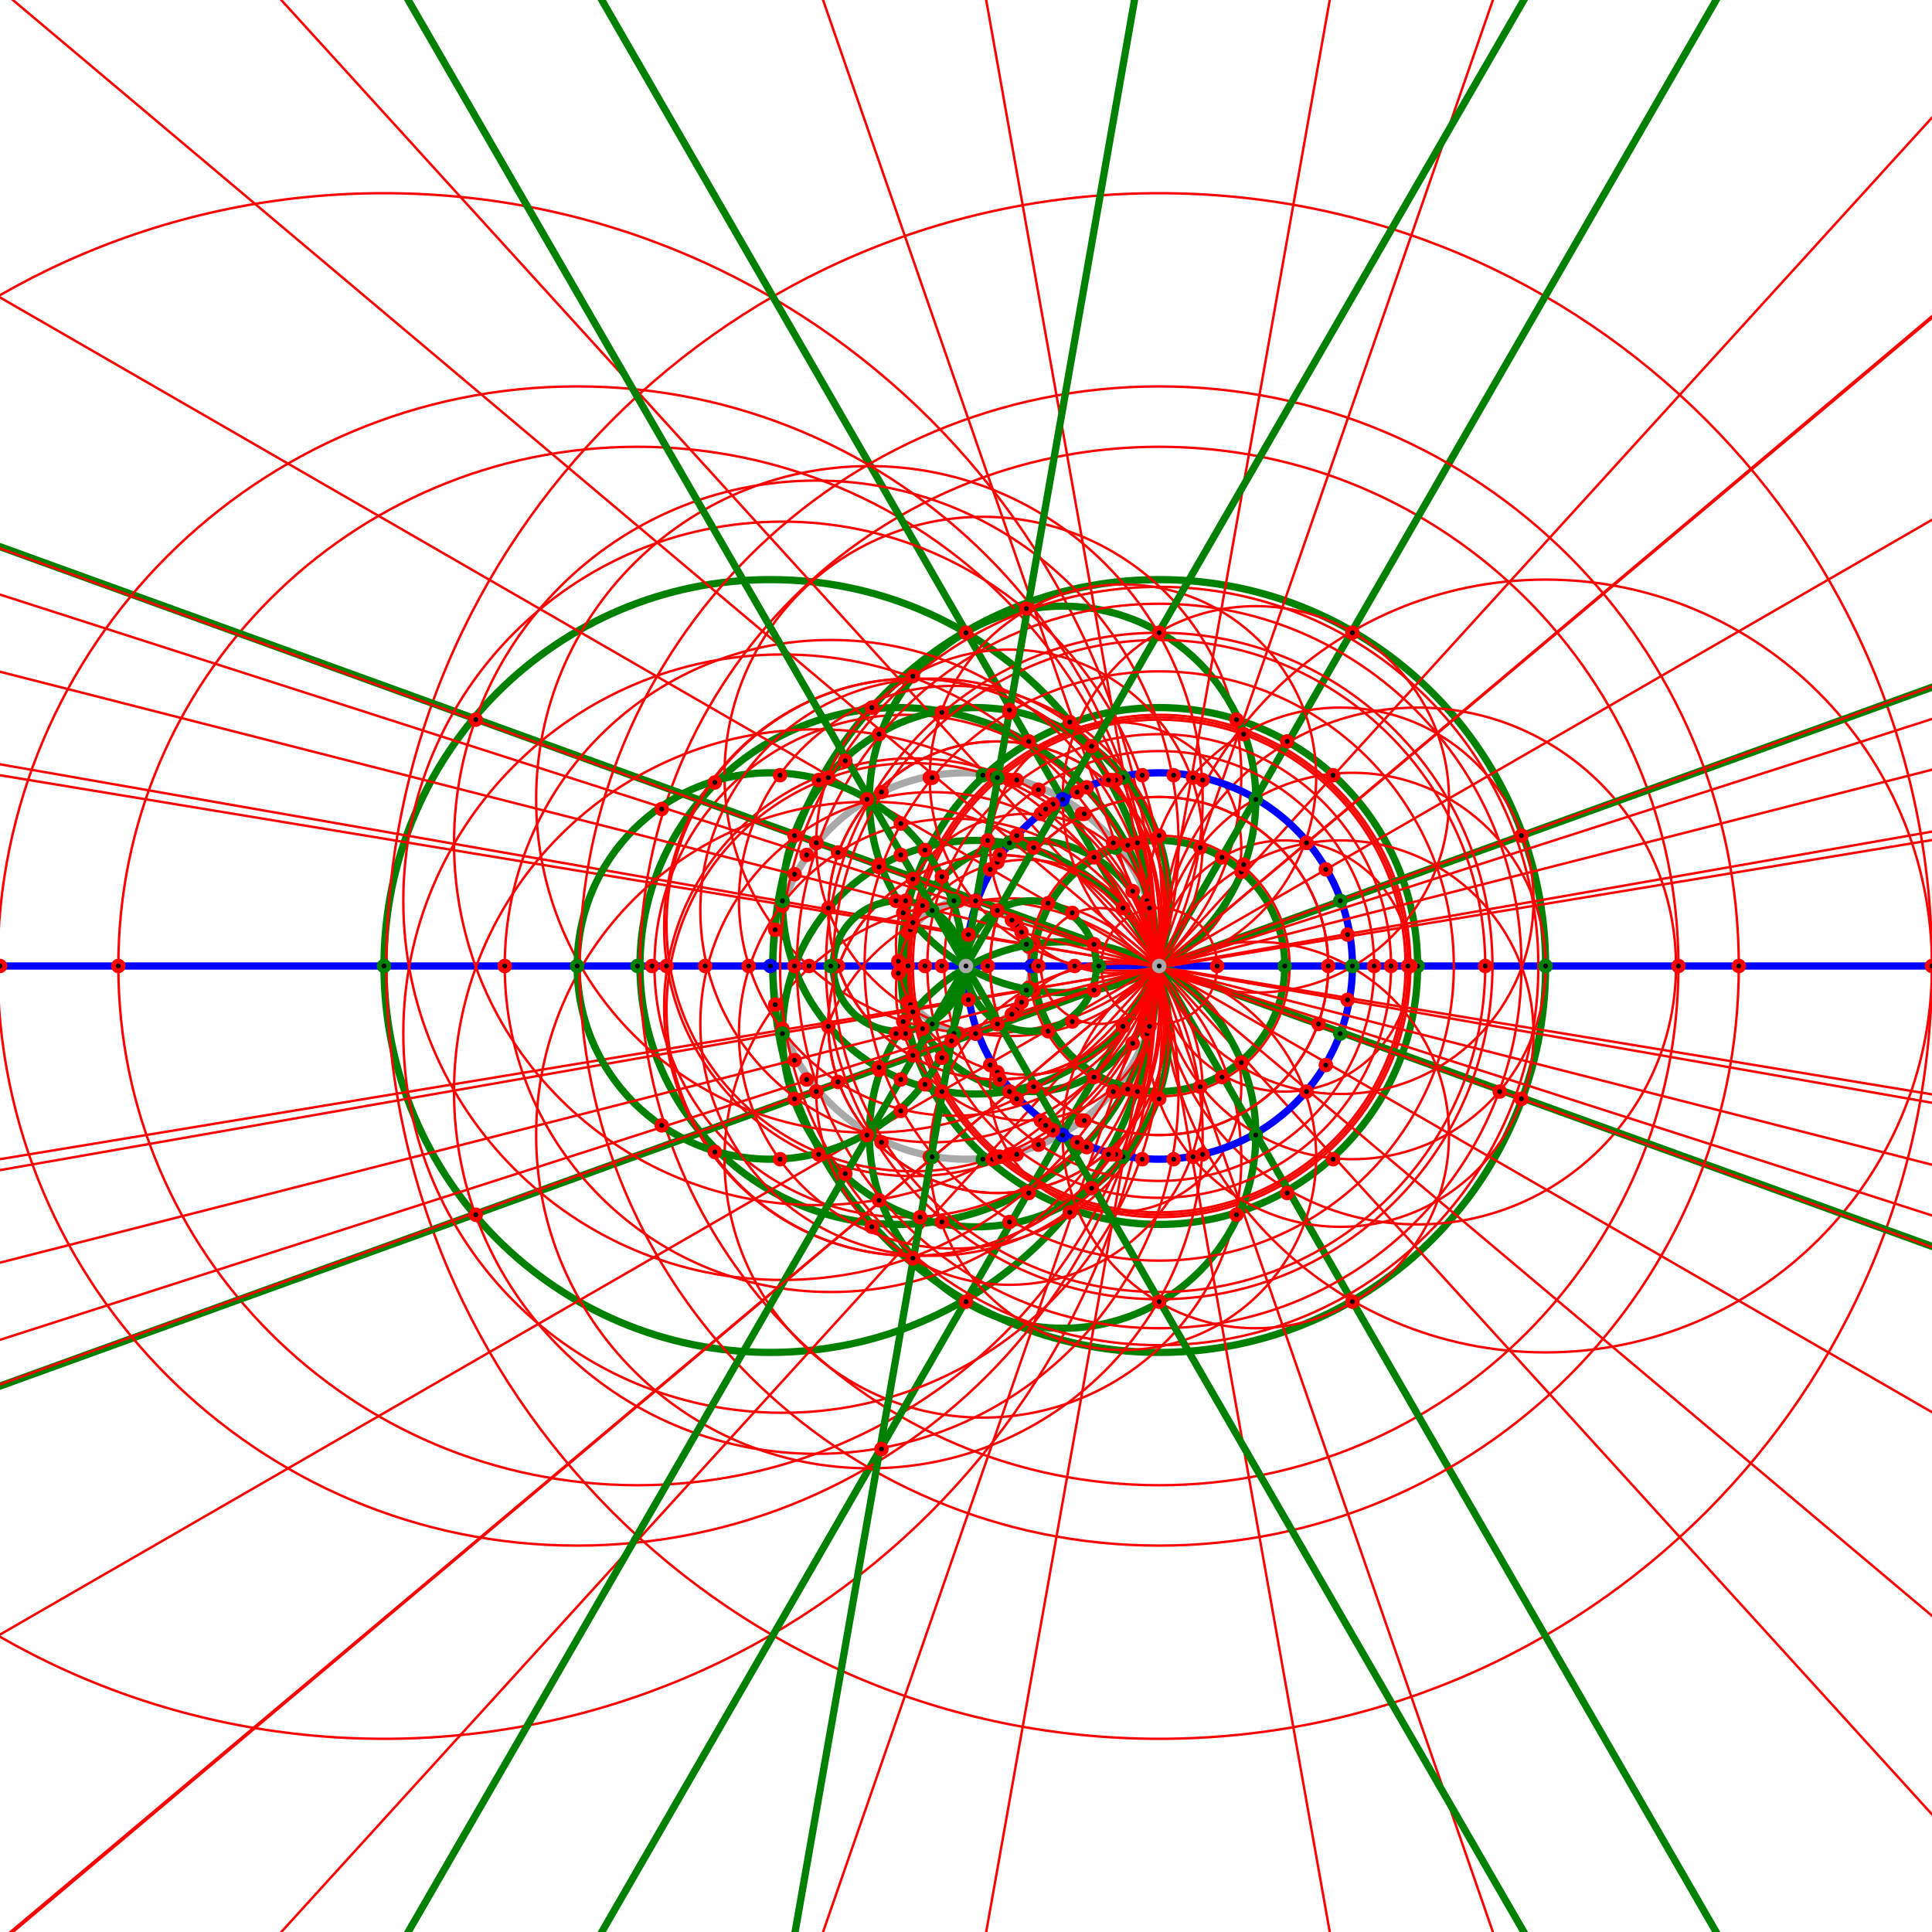
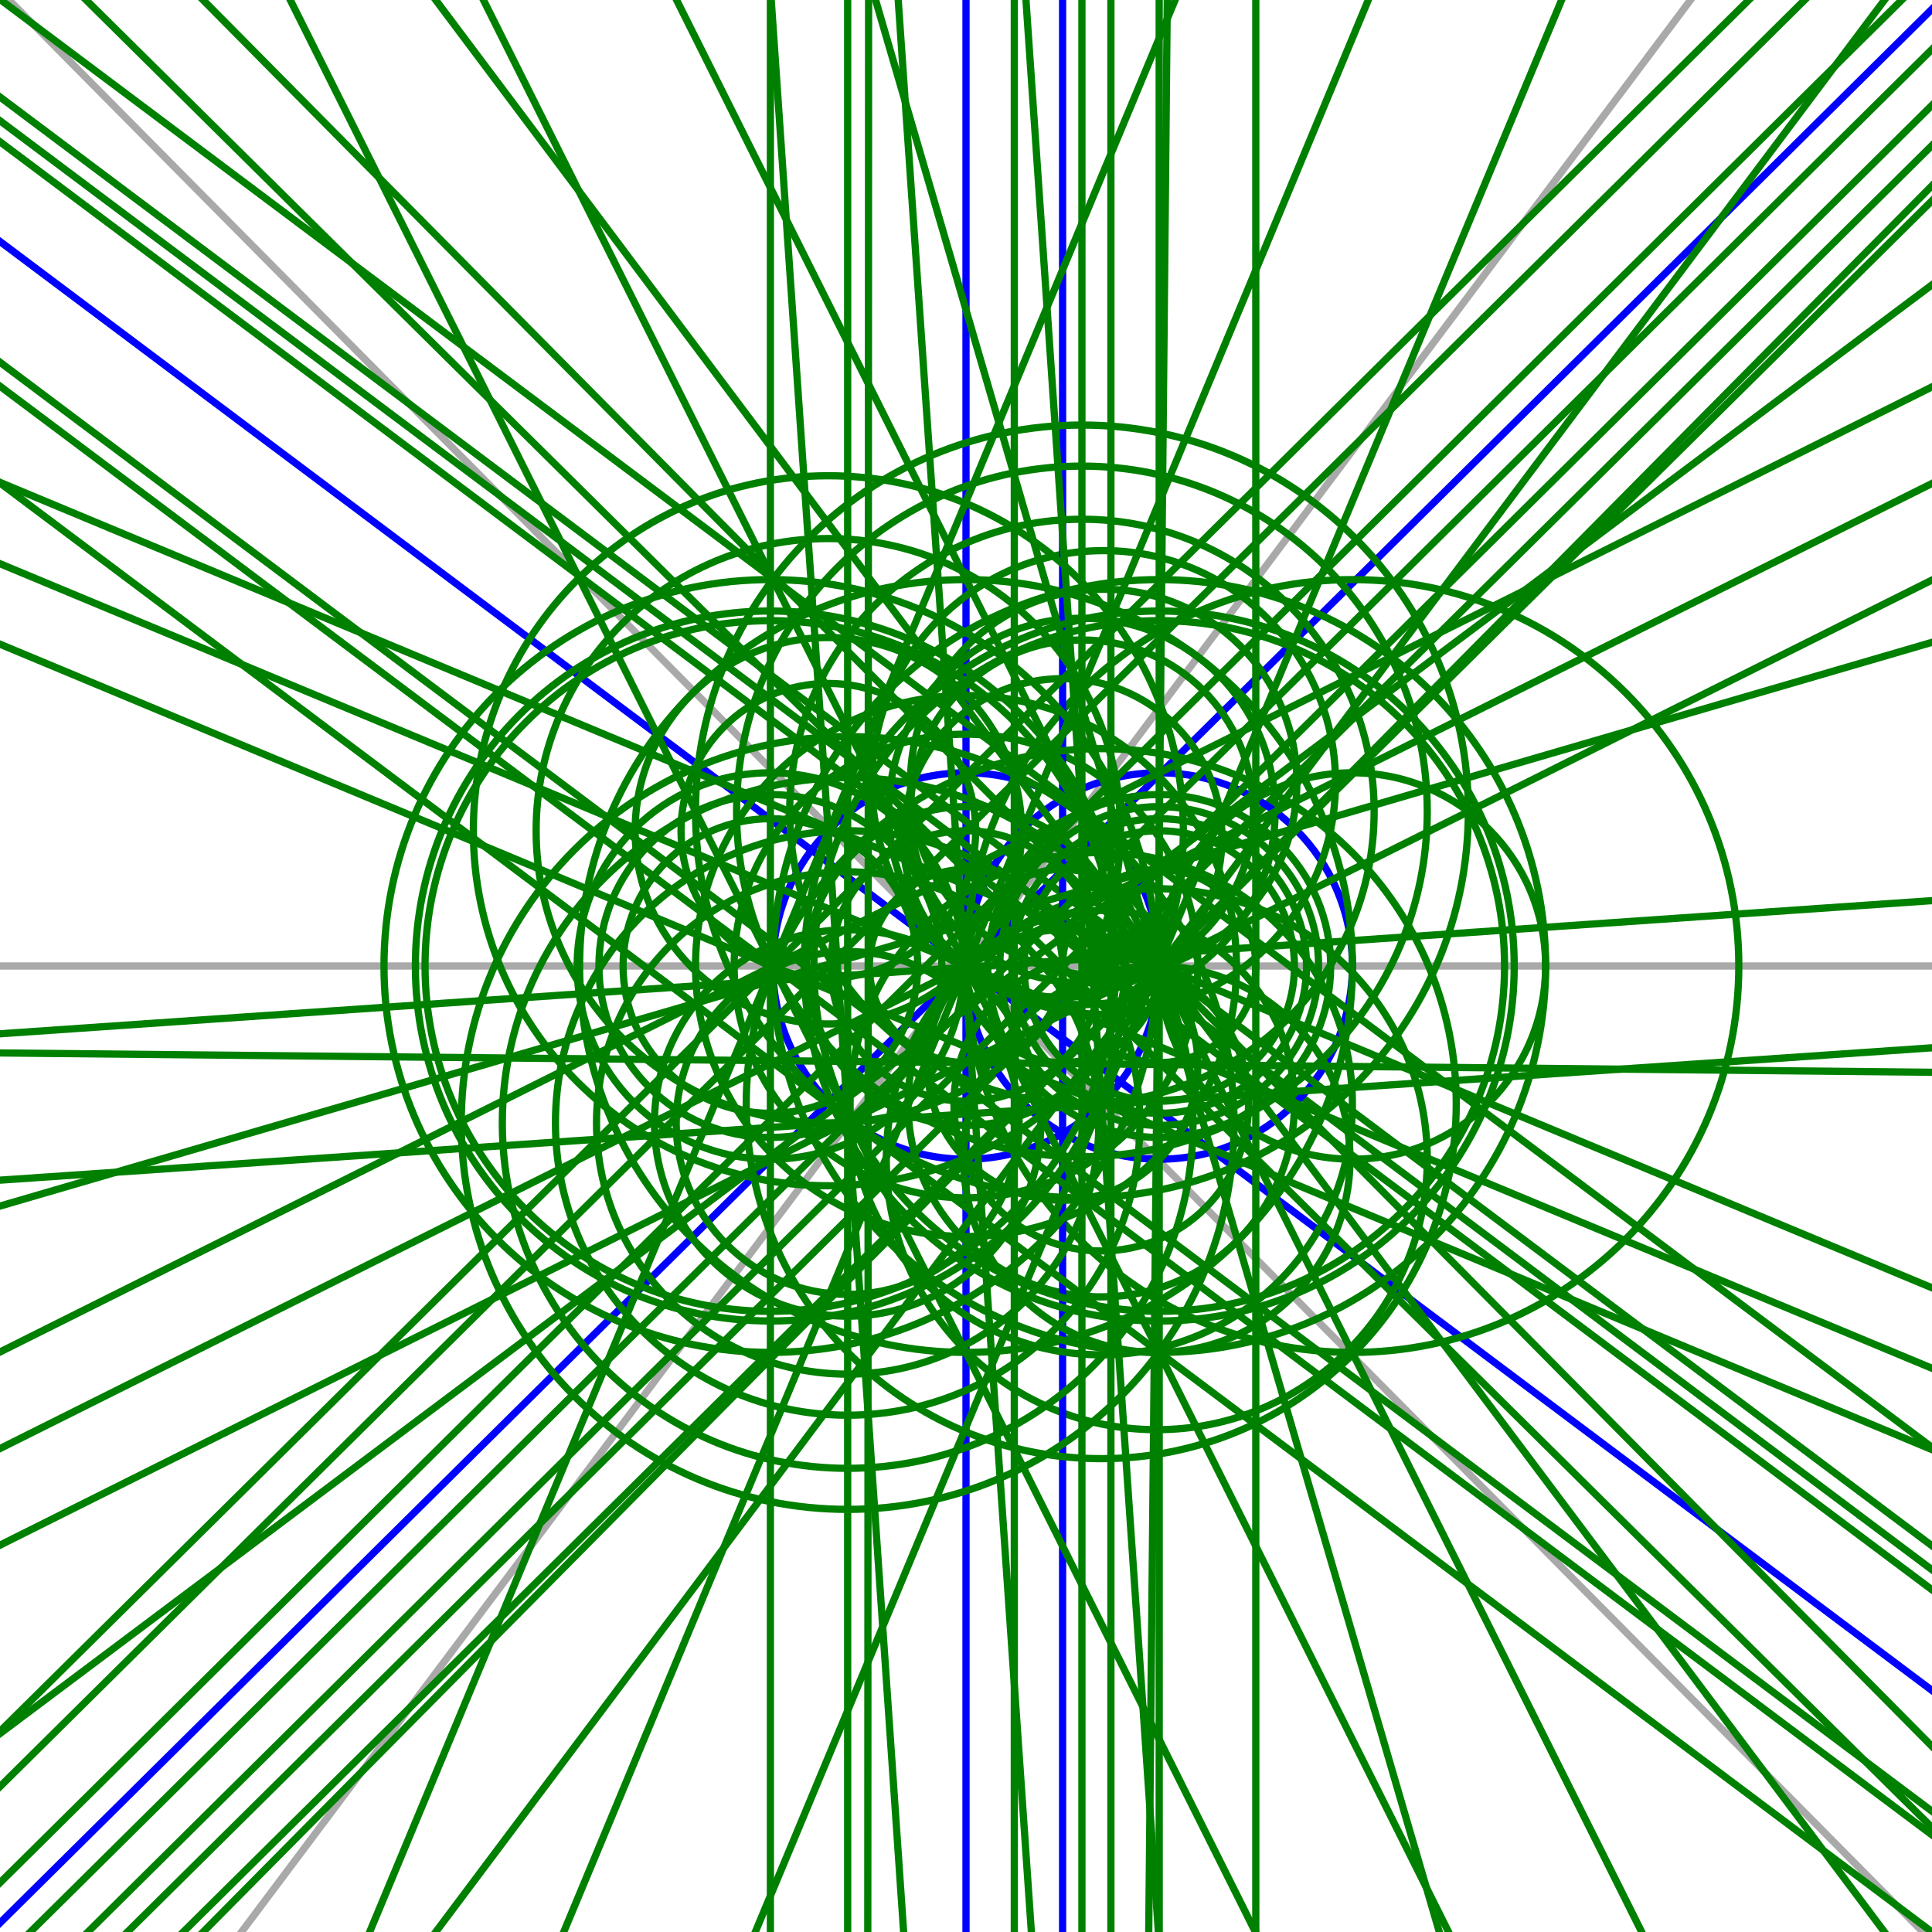
<svg xmlns="http://www.w3.org/2000/svg" viewBox="0 0 800 800">
-   <circle cx="400" cy="400" fill="none" r="80" stroke="darkgray" stroke-width="3" />
-   <circle cx="400" cy="400" fill="none" r="27" stroke="darkgray" stroke-width="3" />
-   <line fill="none" stroke="blue" stroke-width="3" x1="-800" x2="1600" y1="400" y2="400" />
+   <line fill="none" stroke="darkgray" stroke-width="3" x1="-800" x2="1600" y1="400" y2="400" />
+   <line fill="none" stroke="darkgray" stroke-width="3" x1="1120" x2="-320" y1="-560" y2="1360" />
+   <line fill="none" stroke="darkgray" stroke-width="3" x1="-444" x2="1244" y1="-452" y2="1252" />
+   <line fill="none" stroke="blue" stroke-width="3" x1="400" x2="400" y1="-800" y2="1600" />
+   <line fill="none" stroke="blue" stroke-width="3" x1="-560" x2="1360" y1="-320" y2="1120" />
+   <line fill="none" stroke="blue" stroke-width="3" x1="1252" x2="-452" y1="-444" y2="1244" />
+   <circle cx="400" cy="400" fill="none" r="80" stroke="blue" stroke-width="3" />
+   <circle cx="319" cy="400" fill="none" r="80" stroke="green" stroke-width="3" />
+   <line fill="none" stroke="green" stroke-width="3" x1="360" x2="359" y1="-800" y2="1600" />
+   <circle cx="351" cy="465" fill="none" r="80" stroke="green" stroke-width="3" />
+   <line fill="none" stroke="green" stroke-width="3" x1="-584" x2="1336" y1="-288" y2="1152" />
+   <circle cx="448" cy="336" fill="none" r="80" stroke="green" stroke-width="3" />
+   <line fill="none" stroke="green" stroke-width="3" x1="-536" x2="1384" y1="-352" y2="1088" />
+   <circle cx="456" cy="457" fill="none" r="80" stroke="green" stroke-width="3" />
+   <line fill="none" stroke="green" stroke-width="3" x1="1280" x2="-424" y1="-415" y2="1272" />
+   <circle cx="343" cy="344" fill="none" r="80" stroke="green" stroke-width="3" />
+   <line fill="none" stroke="green" stroke-width="3" x1="1224" x2="-480" y1="-472" y2="1215" />
+   <circle cx="480" cy="400" fill="none" r="80" stroke="blue" stroke-width="3" />
+   <circle cx="400" cy="400" fill="none" r="160" stroke="green" stroke-width="3" />
+   <circle cx="560" cy="400" fill="none" r="160" stroke="green" stroke-width="3" />
+   <line fill="none" stroke="green" stroke-width="3" x1="480" x2="480" y1="-800" y2="1600" />
+   <circle cx="400" cy="400" fill="none" r="96" stroke="green" stroke-width="3" />
+   <circle cx="457" cy="324" fill="none" r="96" stroke="green" stroke-width="3" />
+   <line fill="none" stroke="green" stroke-width="3" x1="-531" x2="1388" y1="-358" y2="1081" />
+   <circle cx="400" cy="400" fill="none" r="112" stroke="green" stroke-width="3" />
+   <circle cx="479" cy="480" fill="none" r="112" stroke="green" stroke-width="3" />
+   <line fill="none" stroke="green" stroke-width="3" x1="1292" x2="-413" y1="-404" y2="1284" />
+   <line fill="none" stroke="blue" stroke-width="3" x1="440" x2="440" y1="-800" y2="1600" />
+   <circle cx="400" cy="400" fill="none" r="40" stroke="green" stroke-width="3" />
+   <circle cx="440" cy="400" fill="none" r="40" stroke="green" stroke-width="3" />
+   <line fill="none" stroke="green" stroke-width="3" x1="420" x2="420" y1="-800" y2="1600" />
+   <circle cx="400" cy="400" fill="none" r="66" stroke="green" stroke-width="3" />
+   <circle cx="440" cy="347" fill="none" r="66" stroke="green" stroke-width="3" />
+   <line fill="none" stroke="green" stroke-width="3" x1="-540" x2="1380" y1="-346" y2="1093" />
+   <circle cx="400" cy="400" fill="none" r="56" stroke="green" stroke-width="3" />
+   <circle cx="440" cy="441" fill="none" r="56" stroke="green" stroke-width="3" />
+   <line fill="none" stroke="green" stroke-width="3" x1="1272" x2="-432" y1="-424" y2="1264" />
+   <line fill="none" stroke="green" stroke-width="3" x1="1171" x2="-268" y1="-521" y2="1398" />
+   <line fill="none" stroke="green" stroke-width="3" x1="-403" x2="1284" y1="-492" y2="1212" />
  <circle cx="480" cy="400" fill="none" r="160" stroke="green" stroke-width="3" />
  <circle cx="319" cy="400" fill="none" r="160" stroke="green" stroke-width="3" />
-   <circle cx="480" cy="400" fill="none" r="52" stroke="green" stroke-width="3" />
-   <circle cx="427" cy="400" fill="none" r="52" stroke="green" stroke-width="3" />
-   <circle cx="480" cy="400" fill="none" r="107" stroke="green" stroke-width="3" />
-   <circle cx="372" cy="400" fill="none" r="107" stroke="green" stroke-width="3" />
-   <circle cx="640" cy="400" fill="none" r="160" stroke="red" stroke-width="1" />
-   <circle cx="480" cy="400" fill="none" r="320" stroke="red" stroke-width="1" />
-   <circle cx="159" cy="400" fill="none" r="320" stroke="red" stroke-width="1" />
-   <line fill="none" stroke="red" stroke-width="1" x1="78" x2="864" y1="-758" y2="1509" />
-   <circle cx="462" cy="351" fill="none" r="52" stroke="red" stroke-width="1" />
-   <line fill="none" stroke="red" stroke-width="1" x1="864" x2="78" y1="-709" y2="1558" />
-   <circle cx="462" cy="450" fill="none" r="52" stroke="red" stroke-width="1" />
-   <circle cx="532" cy="400" fill="none" r="52" stroke="red" stroke-width="1" />
-   <line fill="none" stroke="red" stroke-width="1" x1="-781" x2="1586" y1="192" y2="583" />
-   <circle cx="480" cy="400" fill="none" r="103" stroke="red" stroke-width="1" />
-   <circle cx="378" cy="384" fill="none" r="103" stroke="red" stroke-width="1" />
-   <line fill="none" stroke="red" stroke-width="1" x1="1586" x2="-781" y1="218" y2="609" />
-   <circle cx="378" cy="417" fill="none" r="103" stroke="red" stroke-width="1" />
-   <circle cx="480" cy="400" fill="none" r="104" stroke="red" stroke-width="1" />
-   <circle cx="375" cy="400" fill="none" r="104" stroke="red" stroke-width="1" />
-   <line fill="none" stroke="red" stroke-width="1" x1="-363" x2="1251" y1="-527" y2="1247" />
-   <circle cx="407" cy="321" fill="none" r="107" stroke="red" stroke-width="1" />
-   <line fill="none" stroke="red" stroke-width="1" x1="1251" x2="-363" y1="-447" y2="1327" />
-   <circle cx="407" cy="480" fill="none" r="107" stroke="red" stroke-width="1" />
-   <circle cx="587" cy="400" fill="none" r="107" stroke="red" stroke-width="1" />
-   <circle cx="480" cy="400" fill="none" r="215" stroke="red" stroke-width="1" />
-   <circle cx="264" cy="400" fill="none" r="215" stroke="red" stroke-width="1" />
-   <circle cx="480" cy="400" fill="none" r="80" stroke="blue" stroke-width="3" />
-   <line fill="none" stroke="green" stroke-width="3" x1="-139" x2="1059" y1="-673" y2="1404" />
-   <circle cx="440" cy="331" fill="none" r="80" stroke="green" stroke-width="3" />
-   <line fill="none" stroke="green" stroke-width="3" x1="1059" x2="-139" y1="-604" y2="1473" />
-   <circle cx="440" cy="470" fill="none" r="80" stroke="green" stroke-width="3" />
-   <line fill="none" stroke="green" stroke-width="3" x1="-719" x2="1537" y1="-34" y2="783" />
-   <circle cx="404" cy="373" fill="none" r="80" stroke="green" stroke-width="3" />
-   <line fill="none" stroke="green" stroke-width="3" x1="1537" x2="-719" y1="18" y2="834" />
-   <circle cx="404" cy="428" fill="none" r="80" stroke="green" stroke-width="3" />
-   <circle cx="560" cy="400" fill="none" r="80" stroke="red" stroke-width="1" />
-   <circle cx="520" cy="470" fill="none" r="80" stroke="red" stroke-width="1" />
-   <line fill="none" stroke="red" stroke-width="1" x1="-619" x2="1459" y1="-234" y2="965" />
-   <circle cx="480" cy="400" fill="none" r="138" stroke="red" stroke-width="1" />
-   <circle cx="360" cy="331" fill="none" r="138" stroke="red" stroke-width="1" />
-   <line fill="none" stroke="red" stroke-width="1" x1="1584" x2="-779" y1="207" y2="621" />
-   <circle cx="480" cy="400" fill="none" r="54" stroke="red" stroke-width="1" />
-   <circle cx="425" cy="410" fill="none" r="54" stroke="red" stroke-width="1" />
-   <line fill="none" stroke="red" stroke-width="1" x1="-779" x2="1584" y1="180" y2="594" />
-   <circle cx="480" cy="400" fill="none" r="102" stroke="red" stroke-width="1" />
-   <circle cx="378" cy="383" fill="none" r="102" stroke="red" stroke-width="1" />
-   <circle cx="520" cy="331" fill="none" r="80" stroke="red" stroke-width="1" />
-   <line fill="none" stroke="red" stroke-width="1" x1="1459" x2="-619" y1="-165" y2="1034" />
-   <circle cx="360" cy="470" fill="none" r="138" stroke="red" stroke-width="1" />
-   <circle cx="425" cy="391" fill="none" r="54" stroke="red" stroke-width="1" />
-   <circle cx="378" cy="418" fill="none" r="102" stroke="red" stroke-width="1" />
-   <circle cx="480" cy="400" fill="none" r="150" stroke="red" stroke-width="1" />
-   <circle cx="338" cy="349" fill="none" r="150" stroke="red" stroke-width="1" />
-   <circle cx="480" cy="400" fill="none" r="70" stroke="red" stroke-width="1" />
-   <circle cx="413" cy="377" fill="none" r="70" stroke="red" stroke-width="1" />
-   <circle cx="555" cy="428" fill="none" r="80" stroke="red" stroke-width="1" />
-   <circle cx="480" cy="400" fill="none" r="157" stroke="red" stroke-width="1" />
-   <circle cx="324" cy="373" fill="none" r="157" stroke="red" stroke-width="1" />
-   <line fill="none" stroke="red" stroke-width="1" x1="267" x2="687" y1="-795" y2="1567" />
-   <circle cx="465" cy="322" fill="none" r="80" stroke="red" stroke-width="1" />
-   <line fill="none" stroke="red" stroke-width="1" x1="1351" x2="-484" y1="-333" y2="1212" />
-   <circle cx="418" cy="452" fill="none" r="80" stroke="red" stroke-width="1" />
-   <circle cx="338" cy="452" fill="none" r="150" stroke="red" stroke-width="1" />
-   <circle cx="413" cy="424" fill="none" r="70" stroke="red" stroke-width="1" />
-   <circle cx="555" cy="373" fill="none" r="80" stroke="red" stroke-width="1" />
-   <circle cx="324" cy="428" fill="none" r="157" stroke="red" stroke-width="1" />
-   <line fill="none" stroke="red" stroke-width="1" x1="687" x2="267" y1="-767" y2="1595" />
-   <circle cx="465" cy="479" fill="none" r="80" stroke="red" stroke-width="1" />
-   <line fill="none" stroke="red" stroke-width="1" x1="-484" x2="1351" y1="-412" y2="1133" />
-   <circle cx="418" cy="349" fill="none" r="80" stroke="red" stroke-width="1" />
-   <circle cx="319" cy="400" fill="none" r="80" stroke="green" stroke-width="3" />
-   <line fill="none" stroke="red" stroke-width="1" x1="1549" x2="-735" y1="57" y2="791" />
-   <circle cx="480" cy="400" fill="none" r="89" stroke="red" stroke-width="1" />
-   <circle cx="395" cy="428" fill="none" r="89" stroke="red" stroke-width="1" />
-   <line fill="none" stroke="red" stroke-width="1" x1="-735" x2="1549" y1="10" y2="744" />
-   <circle cx="395" cy="373" fill="none" r="89" stroke="red" stroke-width="1" />
-   <circle cx="480" cy="400" fill="none" r="240" stroke="red" stroke-width="1" />
-   <circle cx="239" cy="400" fill="none" r="240" stroke="red" stroke-width="1" />
-   <circle cx="427" cy="400" fill="none" r="27" stroke="green" stroke-width="3" />
-   <line fill="none" stroke="red" stroke-width="1" x1="-719" x2="1537" y1="-33" y2="783" />
-   <circle cx="480" cy="400" fill="none" r="70" stroke="red" stroke-width="1" />
-   <circle cx="413" cy="377" fill="none" r="70" stroke="red" stroke-width="1" />
-   <line fill="none" stroke="red" stroke-width="1" x1="1537" x2="-719" y1="18" y2="833" />
-   <circle cx="413" cy="424" fill="none" r="70" stroke="red" stroke-width="1" />
-   <circle cx="480" cy="400" fill="none" r="24" stroke="red" stroke-width="1" />
-   <circle cx="455" cy="400" fill="none" r="24" stroke="red" stroke-width="1" />
-   <circle cx="372" cy="400" fill="none" r="27" stroke="green" stroke-width="3" />
-   <line fill="none" stroke="red" stroke-width="1" x1="1567" x2="-757" y1="123" y2="716" />
-   <circle cx="480" cy="400" fill="none" r="96" stroke="red" stroke-width="1" />
-   <circle cx="386" cy="424" fill="none" r="96" stroke="red" stroke-width="1" />
-   <line fill="none" stroke="red" stroke-width="1" x1="-757" x2="1567" y1="85" y2="678" />
-   <circle cx="386" cy="377" fill="none" r="96" stroke="red" stroke-width="1" />
-   <circle cx="480" cy="400" fill="none" r="135" stroke="red" stroke-width="1" />
-   <circle cx="344" cy="400" fill="none" r="135" stroke="red" stroke-width="1" />
-   <line fill="none" stroke="green" stroke-width="3" x1="1000" x2="-200" y1="-639" y2="1439" />
-   <line fill="none" stroke="green" stroke-width="3" x1="-200" x2="1000" y1="-639" y2="1439" />
-   <line fill="none" stroke="green" stroke-width="3" x1="607" x2="192" y1="-781" y2="1581" />
-   <line fill="none" stroke="red" stroke-width="1" x1="1352" x2="-485" y1="-332" y2="1211" />
-   <circle cx="480" cy="400" fill="none" r="122" stroke="red" stroke-width="1" />
-   <circle cx="400" cy="400" fill="black" r="2" stroke="darkgray" stroke-width="2" />
-   <circle cx="480" cy="400" fill="black" r="2" stroke="darkgray" stroke-width="2" />
-   <circle cx="319" cy="400" fill="black" r="2" stroke="blue" stroke-width="2" />
-   <circle cx="427" cy="400" fill="black" r="2" stroke="blue" stroke-width="2" />
-   <circle cx="372" cy="400" fill="black" r="2" stroke="blue" stroke-width="2" />
-   <circle cx="640" cy="400" fill="black" r="2" stroke="green" stroke-width="2" />
-   <circle cx="159" cy="400" fill="black" r="2" stroke="green" stroke-width="2" />
-   <circle cx="400" cy="539" fill="black" r="2" stroke="red" stroke-width="2" />
-   <circle cx="400" cy="262" fill="black" r="2" stroke="red" stroke-width="2" />
-   <circle cx="462" cy="351" fill="black" r="2" stroke="green" stroke-width="2" />
-   <circle cx="462" cy="450" fill="black" r="2" stroke="green" stroke-width="2" />
-   <circle cx="532" cy="400" fill="black" r="2" stroke="green" stroke-width="2" />
-   <circle cx="471" cy="349" fill="black" r="2" stroke="red" stroke-width="2" />
-   <circle cx="471" cy="452" fill="black" r="2" stroke="red" stroke-width="2" />
-   <circle cx="378" cy="384" fill="black" r="2" stroke="green" stroke-width="2" />
-   <circle cx="378" cy="417" fill="black" r="2" stroke="green" stroke-width="2" />
-   <circle cx="375" cy="400" fill="black" r="2" stroke="green" stroke-width="2" />
-   <circle cx="453" cy="446" fill="black" r="2" stroke="red" stroke-width="2" />
-   <circle cx="453" cy="355" fill="black" r="2" stroke="red" stroke-width="2" />
-   <circle cx="407" cy="321" fill="black" r="2" stroke="green" stroke-width="2" />
-   <circle cx="407" cy="480" fill="black" r="2" stroke="green" stroke-width="2" />
-   <circle cx="587" cy="400" fill="black" r="2" stroke="green" stroke-width="2" />
-   <circle cx="443" cy="299" fill="black" r="2" stroke="red" stroke-width="2" />
-   <circle cx="443" cy="502" fill="black" r="2" stroke="red" stroke-width="2" />
-   <circle cx="264" cy="400" fill="black" r="2" stroke="green" stroke-width="2" />
-   <circle cx="361" cy="508" fill="black" r="2" stroke="red" stroke-width="2" />
-   <circle cx="361" cy="293" fill="black" r="2" stroke="red" stroke-width="2" />
-   <circle cx="467" cy="451" fill="black" r="2" stroke="red" stroke-width="2" />
-   <circle cx="467" cy="350" fill="black" r="2" stroke="red" stroke-width="2" />
-   <circle cx="426" cy="494" fill="black" r="2" stroke="red" stroke-width="2" />
-   <circle cx="426" cy="307" fill="black" r="2" stroke="red" stroke-width="2" />
-   <circle cx="800" cy="400" fill="black" r="2" stroke="red" stroke-width="2" />
-   <circle cx="560" cy="262" fill="black" r="2" stroke="red" stroke-width="2" />
-   <circle cx="560" cy="539" fill="black" r="2" stroke="red" stroke-width="2" />
-   <circle cx="-160" cy="400" fill="black" r="2" stroke="red" stroke-width="2" />
-   <circle cx="497" cy="450" fill="black" r="2" stroke="red" stroke-width="2" />
-   <circle cx="418" cy="323" fill="black" r="2" stroke="red" stroke-width="2" />
-   <circle cx="421" cy="383" fill="black" r="2" stroke="red" stroke-width="2" />
-   <circle cx="445" cy="400" fill="black" r="2" stroke="red" stroke-width="2" />
-   <circle cx="514" cy="361" fill="black" r="2" stroke="red" stroke-width="2" />
-   <circle cx="428" cy="391" fill="black" r="2" stroke="red" stroke-width="2" />
-   <circle cx="497" cy="351" fill="black" r="2" stroke="red" stroke-width="2" />
-   <circle cx="418" cy="478" fill="black" r="2" stroke="red" stroke-width="2" />
-   <circle cx="421" cy="418" fill="black" r="2" stroke="red" stroke-width="2" />
-   <circle cx="514" cy="440" fill="black" r="2" stroke="red" stroke-width="2" />
-   <circle cx="428" cy="410" fill="black" r="2" stroke="red" stroke-width="2" />
-   <circle cx="584" cy="400" fill="black" r="2" stroke="red" stroke-width="2" />
-   <circle cx="506" cy="355" fill="black" r="2" stroke="red" stroke-width="2" />
-   <circle cx="506" cy="446" fill="black" r="2" stroke="red" stroke-width="2" />
-   <circle cx="324" cy="375" fill="black" r="2" stroke="red" stroke-width="2" />
-   <circle cx="426" cy="392" fill="black" r="2" stroke="red" stroke-width="2" />
-   <circle cx="413" cy="322" fill="black" r="2" stroke="red" stroke-width="2" />
-   <circle cx="413" cy="479" fill="black" r="2" stroke="red" stroke-width="2" />
-   <circle cx="583" cy="400" fill="black" r="2" stroke="red" stroke-width="2" />
-   <circle cx="376" cy="400" fill="black" r="2" stroke="red" stroke-width="2" />
-   <circle cx="420" cy="478" fill="black" r="2" stroke="red" stroke-width="2" />
-   <circle cx="276" cy="400" fill="black" r="2" stroke="red" stroke-width="2" />
-   <circle cx="469" cy="432" fill="black" r="2" stroke="red" stroke-width="2" />
-   <circle cx="324" cy="426" fill="black" r="2" stroke="red" stroke-width="2" />
-   <circle cx="426" cy="409" fill="black" r="2" stroke="red" stroke-width="2" />
-   <circle cx="420" cy="323" fill="black" r="2" stroke="red" stroke-width="2" />
-   <circle cx="469" cy="369" fill="black" r="2" stroke="red" stroke-width="2" />
-   <circle cx="411" cy="321" fill="black" r="2" stroke="red" stroke-width="2" />
-   <circle cx="411" cy="480" fill="black" r="2" stroke="red" stroke-width="2" />
-   <circle cx="376" cy="386" fill="black" r="2" stroke="red" stroke-width="2" />
-   <circle cx="376" cy="415" fill="black" r="2" stroke="red" stroke-width="2" />
-   <circle cx="270" cy="400" fill="black" r="2" stroke="red" stroke-width="2" />
-   <circle cx="552" cy="480" fill="black" r="2" stroke="red" stroke-width="2" />
-   <circle cx="321" cy="385" fill="black" r="2" stroke="red" stroke-width="2" />
-   <circle cx="397" cy="428" fill="black" r="2" stroke="red" stroke-width="2" />
-   <circle cx="335" cy="400" fill="black" r="2" stroke="red" stroke-width="2" />
-   <circle cx="512" cy="298" fill="black" r="2" stroke="red" stroke-width="2" />
-   <circle cx="374" cy="423" fill="black" r="2" stroke="red" stroke-width="2" />
-   <circle cx="552" cy="321" fill="black" r="2" stroke="red" stroke-width="2" />
-   <circle cx="321" cy="416" fill="black" r="2" stroke="red" stroke-width="2" />
-   <circle cx="397" cy="373" fill="black" r="2" stroke="red" stroke-width="2" />
-   <circle cx="512" cy="503" fill="black" r="2" stroke="red" stroke-width="2" />
-   <circle cx="374" cy="378" fill="black" r="2" stroke="red" stroke-width="2" />
-   <circle cx="695" cy="400" fill="black" r="2" stroke="red" stroke-width="2" />
-   <circle cx="533" cy="307" fill="black" r="2" stroke="red" stroke-width="2" />
-   <circle cx="533" cy="494" fill="black" r="2" stroke="red" stroke-width="2" />
-   <circle cx="49" cy="400" fill="black" r="2" stroke="red" stroke-width="2" />
-   <circle cx="440" cy="331" fill="black" r="2" stroke="blue" stroke-width="2" />
-   <circle cx="440" cy="470" fill="black" r="2" stroke="blue" stroke-width="2" />
-   <circle cx="404" cy="373" fill="black" r="2" stroke="blue" stroke-width="2" />
-   <circle cx="404" cy="428" fill="black" r="2" stroke="blue" stroke-width="2" />
-   <circle cx="560" cy="400" fill="black" r="2" stroke="green" stroke-width="2" />
-   <circle cx="460" cy="323" fill="black" r="2" stroke="red" stroke-width="2" />
-   <circle cx="460" cy="478" fill="black" r="2" stroke="red" stroke-width="2" />
-   <circle cx="418" cy="349" fill="black" r="2" stroke="red" stroke-width="2" />
-   <circle cx="418" cy="452" fill="black" r="2" stroke="red" stroke-width="2" />
-   <circle cx="450" cy="326" fill="black" r="2" stroke="red" stroke-width="2" />
-   <circle cx="450" cy="475" fill="black" r="2" stroke="red" stroke-width="2" />
-   <circle cx="520" cy="470" fill="black" r="2" stroke="green" stroke-width="2" />
-   <circle cx="360" cy="331" fill="black" r="2" stroke="green" stroke-width="2" />
-   <circle cx="425" cy="410" fill="black" r="2" stroke="green" stroke-width="2" />
-   <circle cx="378" cy="383" fill="black" r="2" stroke="green" stroke-width="2" />
-   <circle cx="520" cy="331" fill="black" r="2" stroke="green" stroke-width="2" />
-   <circle cx="360" cy="470" fill="black" r="2" stroke="green" stroke-width="2" />
-   <circle cx="425" cy="391" fill="black" r="2" stroke="green" stroke-width="2" />
-   <circle cx="378" cy="418" fill="black" r="2" stroke="green" stroke-width="2" />
-   <circle cx="338" cy="349" fill="black" r="2" stroke="green" stroke-width="2" />
-   <circle cx="413" cy="377" fill="black" r="2" stroke="green" stroke-width="2" />
-   <circle cx="555" cy="428" fill="black" r="2" stroke="green" stroke-width="2" />
-   <circle cx="364" cy="359" fill="black" r="2" stroke="red" stroke-width="2" />
-   <circle cx="453" cy="391" fill="black" r="2" stroke="red" stroke-width="2" />
-   <circle cx="324" cy="373" fill="black" r="2" stroke="green" stroke-width="2" />
-   <circle cx="329" cy="400" fill="black" r="2" stroke="red" stroke-width="2" />
-   <circle cx="465" cy="322" fill="black" r="2" stroke="green" stroke-width="2" />
-   <circle cx="418" cy="452" fill="black" r="2" stroke="green" stroke-width="2" />
-   <circle cx="418" cy="295" fill="black" r="2" stroke="red" stroke-width="2" />
-   <circle cx="364" cy="304" fill="black" r="2" stroke="red" stroke-width="2" />
-   <circle cx="465" cy="425" fill="black" r="2" stroke="red" stroke-width="2" />
-   <circle cx="364" cy="443" fill="black" r="2" stroke="red" stroke-width="2" />
-   <circle cx="329" cy="346" fill="black" r="2" stroke="red" stroke-width="2" />
-   <circle cx="338" cy="452" fill="black" r="2" stroke="green" stroke-width="2" />
-   <circle cx="413" cy="424" fill="black" r="2" stroke="green" stroke-width="2" />
-   <circle cx="555" cy="373" fill="black" r="2" stroke="green" stroke-width="2" />
-   <circle cx="453" cy="410" fill="black" r="2" stroke="red" stroke-width="2" />
-   <circle cx="364" cy="442" fill="black" r="2" stroke="red" stroke-width="2" />
-   <circle cx="364" cy="442" fill="black" r="2" stroke="red" stroke-width="2" />
-   <circle cx="324" cy="428" fill="black" r="2" stroke="green" stroke-width="2" />
-   <circle cx="465" cy="479" fill="black" r="2" stroke="green" stroke-width="2" />
-   <circle cx="418" cy="349" fill="black" r="2" stroke="green" stroke-width="2" />
-   <circle cx="465" cy="376" fill="black" r="2" stroke="red" stroke-width="2" />
-   <circle cx="364" cy="358" fill="black" r="2" stroke="red" stroke-width="2" />
-   <circle cx="418" cy="506" fill="black" r="2" stroke="red" stroke-width="2" />
-   <circle cx="364" cy="497" fill="black" r="2" stroke="red" stroke-width="2" />
-   <circle cx="364" cy="359" fill="black" r="2" stroke="red" stroke-width="2" />
-   <circle cx="329" cy="455" fill="black" r="2" stroke="red" stroke-width="2" />
-   <circle cx="549" cy="441" fill="black" r="2" stroke="red" stroke-width="2" />
-   <circle cx="410" cy="360" fill="black" r="2" stroke="red" stroke-width="2" />
-   <circle cx="480" cy="262" fill="black" r="2" stroke="red" stroke-width="2" />
-   <circle cx="498" cy="323" fill="black" r="2" stroke="red" stroke-width="2" />
-   <circle cx="421" cy="455" fill="black" r="2" stroke="red" stroke-width="2" />
-   <circle cx="401" cy="414" fill="black" r="2" stroke="red" stroke-width="2" />
-   <circle cx="558" cy="387" fill="black" r="2" stroke="red" stroke-width="2" />
-   <circle cx="461" cy="349" fill="black" r="2" stroke="red" stroke-width="2" />
-   <circle cx="461" cy="452" fill="black" r="2" stroke="red" stroke-width="2" />
-   <circle cx="515" cy="358" fill="black" r="2" stroke="red" stroke-width="2" />
-   <circle cx="377" cy="385" fill="black" r="2" stroke="red" stroke-width="2" />
-   <circle cx="372" cy="398" fill="black" r="2" stroke="red" stroke-width="2" />
-   <circle cx="431" cy="464" fill="black" r="2" stroke="red" stroke-width="2" />
-   <circle cx="413" cy="357" fill="black" r="2" stroke="red" stroke-width="2" />
-   <circle cx="378" cy="382" fill="black" r="2" stroke="red" stroke-width="2" />
-   <circle cx="558" cy="414" fill="black" r="2" stroke="red" stroke-width="2" />
-   <circle cx="401" cy="387" fill="black" r="2" stroke="red" stroke-width="2" />
-   <circle cx="414" cy="322" fill="black" r="2" stroke="red" stroke-width="2" />
-   <circle cx="414" cy="479" fill="black" r="2" stroke="red" stroke-width="2" />
-   <circle cx="515" cy="304" fill="black" r="2" stroke="red" stroke-width="2" />
-   <circle cx="462" cy="323" fill="black" r="2" stroke="red" stroke-width="2" />
-   <circle cx="436" cy="468" fill="black" r="2" stroke="red" stroke-width="2" />
-   <circle cx="378" cy="280" fill="black" r="2" stroke="red" stroke-width="2" />
-   <circle cx="410" cy="441" fill="black" r="2" stroke="red" stroke-width="2" />
-   <circle cx="549" cy="360" fill="black" r="2" stroke="red" stroke-width="2" />
-   <circle cx="498" cy="478" fill="black" r="2" stroke="red" stroke-width="2" />
-   <circle cx="421" cy="346" fill="black" r="2" stroke="red" stroke-width="2" />
-   <circle cx="480" cy="539" fill="black" r="2" stroke="red" stroke-width="2" />
-   <circle cx="377" cy="416" fill="black" r="2" stroke="red" stroke-width="2" />
-   <circle cx="372" cy="403" fill="black" r="2" stroke="red" stroke-width="2" />
-   <circle cx="431" cy="337" fill="black" r="2" stroke="red" stroke-width="2" />
-   <circle cx="413" cy="444" fill="black" r="2" stroke="red" stroke-width="2" />
-   <circle cx="378" cy="419" fill="black" r="2" stroke="red" stroke-width="2" />
-   <circle cx="462" cy="478" fill="black" r="2" stroke="red" stroke-width="2" />
-   <circle cx="436" cy="333" fill="black" r="2" stroke="red" stroke-width="2" />
-   <circle cx="378" cy="521" fill="black" r="2" stroke="red" stroke-width="2" />
-   <circle cx="621" cy="452" fill="black" r="2" stroke="red" stroke-width="2" />
-   <circle cx="414" cy="479" fill="black" r="2" stroke="red" stroke-width="2" />
-   <circle cx="486" cy="321" fill="black" r="2" stroke="red" stroke-width="2" />
-   <circle cx="433" cy="466" fill="black" r="2" stroke="red" stroke-width="2" />
-   <circle cx="197" cy="298" fill="black" r="2" stroke="red" stroke-width="2" />
-   <circle cx="448" cy="337" fill="black" r="2" stroke="red" stroke-width="2" />
-   <circle cx="448" cy="464" fill="black" r="2" stroke="red" stroke-width="2" />
-   <circle cx="546" cy="424" fill="black" r="2" stroke="red" stroke-width="2" />
-   <circle cx="359" cy="331" fill="black" r="2" stroke="red" stroke-width="2" />
-   <circle cx="459" cy="323" fill="black" r="2" stroke="red" stroke-width="2" />
-   <circle cx="414" cy="447" fill="black" r="2" stroke="red" stroke-width="2" />
-   <circle cx="347" cy="353" fill="black" r="2" stroke="red" stroke-width="2" />
-   <circle cx="475" cy="428" fill="black" r="2" stroke="red" stroke-width="2" />
-   <circle cx="541" cy="349" fill="black" r="2" stroke="red" stroke-width="2" />
-   <circle cx="494" cy="479" fill="black" r="2" stroke="red" stroke-width="2" />
-   <circle cx="630" cy="455" fill="black" r="2" stroke="red" stroke-width="2" />
-   <circle cx="343" cy="322" fill="black" r="2" stroke="red" stroke-width="2" />
-   <circle cx="461" cy="452" fill="black" r="2" stroke="red" stroke-width="2" />
-   <circle cx="473" cy="321" fill="black" r="2" stroke="red" stroke-width="2" />
-   <circle cx="446" cy="473" fill="black" r="2" stroke="red" stroke-width="2" />
-   <circle cx="480" cy="346" fill="black" r="2" stroke="red" stroke-width="2" />
-   <circle cx="475" cy="373" fill="black" r="2" stroke="red" stroke-width="2" />
-   <circle cx="385" cy="322" fill="black" r="2" stroke="red" stroke-width="2" />
-   <circle cx="390" cy="295" fill="black" r="2" stroke="red" stroke-width="2" />
-   <circle cx="386" cy="479" fill="black" r="2" stroke="red" stroke-width="2" />
-   <circle cx="338" cy="452" fill="black" r="2" stroke="red" stroke-width="2" />
-   <circle cx="343" cy="425" fill="black" r="2" stroke="red" stroke-width="2" />
-   <circle cx="414" cy="322" fill="black" r="2" stroke="red" stroke-width="2" />
-   <circle cx="486" cy="480" fill="black" r="2" stroke="red" stroke-width="2" />
-   <circle cx="433" cy="335" fill="black" r="2" stroke="red" stroke-width="2" />
-   <circle cx="197" cy="503" fill="black" r="2" stroke="red" stroke-width="2" />
-   <circle cx="359" cy="470" fill="black" r="2" stroke="red" stroke-width="2" />
-   <circle cx="459" cy="478" fill="black" r="2" stroke="red" stroke-width="2" />
-   <circle cx="414" cy="354" fill="black" r="2" stroke="red" stroke-width="2" />
-   <circle cx="347" cy="448" fill="black" r="2" stroke="red" stroke-width="2" />
-   <circle cx="475" cy="373" fill="black" r="2" stroke="red" stroke-width="2" />
-   <circle cx="541" cy="452" fill="black" r="2" stroke="red" stroke-width="2" />
-   <circle cx="494" cy="322" fill="black" r="2" stroke="red" stroke-width="2" />
-   <circle cx="630" cy="346" fill="black" r="2" stroke="red" stroke-width="2" />
-   <circle cx="461" cy="349" fill="black" r="2" stroke="red" stroke-width="2" />
-   <circle cx="473" cy="480" fill="black" r="2" stroke="red" stroke-width="2" />
-   <circle cx="446" cy="328" fill="black" r="2" stroke="red" stroke-width="2" />
-   <circle cx="480" cy="455" fill="black" r="2" stroke="red" stroke-width="2" />
-   <circle cx="475" cy="428" fill="black" r="2" stroke="red" stroke-width="2" />
-   <circle cx="385" cy="479" fill="black" r="2" stroke="red" stroke-width="2" />
-   <circle cx="390" cy="506" fill="black" r="2" stroke="red" stroke-width="2" />
-   <circle cx="386" cy="322" fill="black" r="2" stroke="red" stroke-width="2" />
-   <circle cx="338" cy="349" fill="black" r="2" stroke="red" stroke-width="2" />
-   <circle cx="343" cy="376" fill="black" r="2" stroke="red" stroke-width="2" />
-   <circle cx="395" cy="428" fill="black" r="2" stroke="green" stroke-width="2" />
-   <circle cx="395" cy="373" fill="black" r="2" stroke="green" stroke-width="2" />
-   <circle cx="239" cy="400" fill="black" r="2" stroke="green" stroke-width="2" />
-   <circle cx="339" cy="478" fill="black" r="2" stroke="red" stroke-width="2" />
-   <circle cx="339" cy="323" fill="black" r="2" stroke="red" stroke-width="2" />
-   <circle cx="390" cy="438" fill="black" r="2" stroke="red" stroke-width="2" />
-   <circle cx="390" cy="363" fill="black" r="2" stroke="red" stroke-width="2" />
-   <circle cx="383" cy="449" fill="black" r="2" stroke="red" stroke-width="2" />
-   <circle cx="383" cy="352" fill="black" r="2" stroke="red" stroke-width="2" />
-   <circle cx="296" cy="477" fill="black" r="2" stroke="red" stroke-width="2" />
-   <circle cx="296" cy="324" fill="black" r="2" stroke="red" stroke-width="2" />
-   <circle cx="334" cy="447" fill="black" r="2" stroke="red" stroke-width="2" />
-   <circle cx="419" cy="420" fill="black" r="2" stroke="red" stroke-width="2" />
-   <circle cx="274" cy="466" fill="black" r="2" stroke="red" stroke-width="2" />
-   <circle cx="430" cy="327" fill="black" r="2" stroke="red" stroke-width="2" />
-   <circle cx="430" cy="474" fill="black" r="2" stroke="red" stroke-width="2" />
-   <circle cx="569" cy="400" fill="black" r="2" stroke="red" stroke-width="2" />
-   <circle cx="390" cy="400" fill="black" r="2" stroke="red" stroke-width="2" />
-   <circle cx="310" cy="400" fill="black" r="2" stroke="red" stroke-width="2" />
-   <circle cx="373" cy="341" fill="black" r="2" stroke="red" stroke-width="2" />
-   <circle cx="323" cy="480" fill="black" r="2" stroke="red" stroke-width="2" />
-   <circle cx="334" cy="354" fill="black" r="2" stroke="red" stroke-width="2" />
-   <circle cx="419" cy="381" fill="black" r="2" stroke="red" stroke-width="2" />
-   <circle cx="274" cy="335" fill="black" r="2" stroke="red" stroke-width="2" />
-   <circle cx="373" cy="460" fill="black" r="2" stroke="red" stroke-width="2" />
-   <circle cx="323" cy="321" fill="black" r="2" stroke="red" stroke-width="2" />
-   <circle cx="720" cy="400" fill="black" r="2" stroke="red" stroke-width="2" />
-   <circle cx="0" cy="400" fill="black" r="2" stroke="red" stroke-width="2" />
-   <circle cx="413" cy="377" fill="black" r="2" stroke="green" stroke-width="2" />
-   <circle cx="413" cy="424" fill="black" r="2" stroke="green" stroke-width="2" />
-   <circle cx="455" cy="400" fill="black" r="2" stroke="green" stroke-width="2" />
-   <circle cx="434" cy="427" fill="black" r="2" stroke="red" stroke-width="2" />
-   <circle cx="434" cy="374" fill="black" r="2" stroke="red" stroke-width="2" />
-   <circle cx="338" cy="349" fill="black" r="2" stroke="red" stroke-width="2" />
-   <circle cx="404" cy="373" fill="black" r="2" stroke="red" stroke-width="2" />
-   <circle cx="453" cy="391" fill="black" r="2" stroke="red" stroke-width="2" />
-   <circle cx="449" cy="337" fill="black" r="2" stroke="red" stroke-width="2" />
-   <circle cx="449" cy="464" fill="black" r="2" stroke="red" stroke-width="2" />
-   <circle cx="550" cy="400" fill="black" r="2" stroke="red" stroke-width="2" />
-   <circle cx="409" cy="400" fill="black" r="2" stroke="red" stroke-width="2" />
-   <circle cx="347" cy="400" fill="black" r="2" stroke="red" stroke-width="2" />
-   <circle cx="338" cy="452" fill="black" r="2" stroke="red" stroke-width="2" />
-   <circle cx="404" cy="428" fill="black" r="2" stroke="red" stroke-width="2" />
-   <circle cx="453" cy="410" fill="black" r="2" stroke="red" stroke-width="2" />
-   <circle cx="476" cy="376" fill="black" r="2" stroke="red" stroke-width="2" />
-   <circle cx="476" cy="425" fill="black" r="2" stroke="red" stroke-width="2" />
-   <circle cx="504" cy="400" fill="black" r="2" stroke="red" stroke-width="2" />
-   <circle cx="430" cy="400" fill="black" r="2" stroke="red" stroke-width="2" />
-   <circle cx="444" cy="378" fill="black" r="2" stroke="red" stroke-width="2" />
-   <circle cx="444" cy="423" fill="black" r="2" stroke="red" stroke-width="2" />
-   <circle cx="386" cy="424" fill="black" r="2" stroke="green" stroke-width="2" />
-   <circle cx="386" cy="377" fill="black" r="2" stroke="green" stroke-width="2" />
-   <circle cx="344" cy="400" fill="black" r="2" stroke="green" stroke-width="2" />
-   <circle cx="382" cy="426" fill="black" r="2" stroke="red" stroke-width="2" />
-   <circle cx="382" cy="375" fill="black" r="2" stroke="red" stroke-width="2" />
-   <circle cx="375" cy="428" fill="black" r="2" stroke="red" stroke-width="2" />
-   <circle cx="375" cy="373" fill="black" r="2" stroke="red" stroke-width="2" />
-   <circle cx="329" cy="439" fill="black" r="2" stroke="red" stroke-width="2" />
-   <circle cx="423" cy="415" fill="black" r="2" stroke="red" stroke-width="2" />
-   <circle cx="371" cy="428" fill="black" r="2" stroke="red" stroke-width="2" />
-   <circle cx="421" cy="323" fill="black" r="2" stroke="red" stroke-width="2" />
-   <circle cx="421" cy="478" fill="black" r="2" stroke="red" stroke-width="2" />
-   <circle cx="576" cy="400" fill="black" r="2" stroke="red" stroke-width="2" />
-   <circle cx="383" cy="400" fill="black" r="2" stroke="red" stroke-width="2" />
-   <circle cx="292" cy="400" fill="black" r="2" stroke="red" stroke-width="2" />
-   <circle cx="329" cy="362" fill="black" r="2" stroke="red" stroke-width="2" />
-   <circle cx="423" cy="386" fill="black" r="2" stroke="red" stroke-width="2" />
-   <circle cx="371" cy="373" fill="black" r="2" stroke="red" stroke-width="2" />
-   <circle cx="365" cy="328" fill="black" r="2" stroke="red" stroke-width="2" />
-   <circle cx="365" cy="473" fill="black" r="2" stroke="red" stroke-width="2" />
-   <circle cx="615" cy="400" fill="black" r="2" stroke="red" stroke-width="2" />
-   <circle cx="209" cy="400" fill="black" r="2" stroke="red" stroke-width="2" />
-   <circle cx="413" cy="377" fill="black" r="2" stroke="red" stroke-width="2" />
-   <circle cx="373" cy="447" fill="black" r="2" stroke="red" stroke-width="2" />
-   <circle cx="452" cy="309" fill="black" r="2" stroke="red" stroke-width="2" />
-   <circle cx="378" cy="437" fill="black" r="2" stroke="red" stroke-width="2" />
-   <circle cx="350" cy="486" fill="black" r="2" stroke="red" stroke-width="2" />
-   <circle cx="428" cy="351" fill="black" r="2" stroke="red" stroke-width="2" />
-   <circle cx="378" cy="364" fill="black" r="2" stroke="red" stroke-width="2" />
-   <circle cx="428" cy="450" fill="black" r="2" stroke="red" stroke-width="2" />
-   <circle cx="350" cy="315" fill="black" r="2" stroke="red" stroke-width="2" />
-   <circle cx="413" cy="424" fill="black" r="2" stroke="red" stroke-width="2" />
-   <circle cx="452" cy="492" fill="black" r="2" stroke="red" stroke-width="2" />
-   <circle cx="373" cy="354" fill="black" r="2" stroke="red" stroke-width="2" />
-   <circle cx="386" cy="479" fill="black" r="2" stroke="green" stroke-width="2" />
-   <circle cx="413" cy="322" fill="black" r="2" stroke="green" stroke-width="2" />
-   <circle cx="418" cy="294" fill="black" r="2" stroke="red" stroke-width="2" />
-   <circle cx="425" cy="252" fill="black" r="2" stroke="red" stroke-width="2" />
-   <circle cx="365" cy="600" fill="black" r="2" stroke="red" stroke-width="2" />
-   <circle cx="378" cy="521" fill="black" r="2" stroke="red" stroke-width="2" />
-   <circle cx="390" cy="452" fill="black" r="2" stroke="red" stroke-width="2" />
-   <circle cx="418" cy="294" fill="black" r="2" stroke="red" stroke-width="2" />
-   <circle cx="394" cy="431" fill="black" r="2" stroke="red" stroke-width="2" />
-   <circle cx="381" cy="504" fill="black" r="2" stroke="red" stroke-width="2" />
-   <circle cx="409" cy="348" fill="black" r="2" stroke="red" stroke-width="2" />
-   <circle cx="418" cy="452" fill="black" r="2" stroke="red" stroke-width="2" />
-   <circle cx="541" cy="349" fill="black" r="2" stroke="red" stroke-width="2" />
-   <circle cx="386" cy="322" fill="black" r="2" stroke="red" stroke-width="2" />
+   <line fill="none" stroke="green" stroke-width="3" x1="1489" x2="-657" y1="-104" y2="968" />
+   <circle cx="480" cy="400" fill="none" r="143" stroke="green" stroke-width="3" />
+   <circle cx="351" cy="465" fill="none" r="143" stroke="green" stroke-width="3" />
+   <line fill="none" stroke="green" stroke-width="3" x1="-136" x2="936" y1="-673" y2="1473" />
+   <line fill="none" stroke="green" stroke-width="3" x1="-72" x2="1000" y1="-705" y2="1441" />
+   <circle cx="480" cy="400" fill="none" r="71" stroke="green" stroke-width="3" />
+   <circle cx="448" cy="336" fill="none" r="71" stroke="green" stroke-width="3" />
+   <line fill="none" stroke="green" stroke-width="3" x1="1473" x2="-673" y1="-136" y2="936" />
+   <line fill="none" stroke="green" stroke-width="3" x1="930" x2="6" y1="-679" y2="1535" />
+   <circle cx="480" cy="400" fill="none" r="61" stroke="green" stroke-width="3" />
+   <circle cx="456" cy="457" fill="none" r="61" stroke="green" stroke-width="3" />
+   <line fill="none" stroke="green" stroke-width="3" x1="-707" x2="1507" y1="-61" y2="861" />
+   <line fill="none" stroke="green" stroke-width="3" x1="-695" x2="1519" y1="-90" y2="833" />
+   <circle cx="480" cy="400" fill="none" r="147" stroke="green" stroke-width="3" />
+   <circle cx="343" cy="344" fill="none" r="147" stroke="green" stroke-width="3" />
+   <line fill="none" stroke="green" stroke-width="3" x1="861" x2="-61" y1="-707" y2="1507" />
+   <circle cx="560" cy="400" fill="none" r="80" stroke="green" stroke-width="3" />
+   <line fill="none" stroke="green" stroke-width="3" x1="520" x2="520" y1="-800" y2="1600" />
+   <line fill="none" stroke="green" stroke-width="3" x1="137" x2="809" y1="-773" y2="1530" />
+   <circle cx="457" cy="324" fill="none" r="80" stroke="green" stroke-width="3" />
+   <line fill="none" stroke="green" stroke-width="3" x1="1547" x2="-756" y1="48" y2="720" />
+   <line fill="none" stroke="green" stroke-width="3" x1="491" x2="468" y1="-799" y2="1600" />
+   <circle cx="479" cy="480" fill="none" r="80" stroke="green" stroke-width="3" />
+   <line fill="none" stroke="green" stroke-width="3" x1="-800" x2="1599" y1="428" y2="452" />
+   <circle cx="480" cy="400" fill="none" r="40" stroke="green" stroke-width="3" />
+   <line fill="none" stroke="green" stroke-width="3" x1="460" x2="460" y1="-800" y2="1600" />
+   <line fill="none" stroke="green" stroke-width="3" x1="-268" x2="1171" y1="-598" y2="1321" />
+   <circle cx="480" cy="400" fill="none" r="66" stroke="green" stroke-width="3" />
+   <line fill="none" stroke="green" stroke-width="3" x1="1368" x2="-551" y1="-308" y2="1131" />
+   <line fill="none" stroke="green" stroke-width="3" x1="1284" x2="-403" y1="-412" y2="1292" />
+   <circle cx="480" cy="400" fill="none" r="56" stroke="green" stroke-width="3" />
+   <line fill="none" stroke="green" stroke-width="3" x1="-433" x2="1272" y1="-464" y2="1224" />
+   <line fill="none" stroke="green" stroke-width="3" x1="319" x2="319" y1="-800" y2="1600" />
+   <line fill="none" stroke="green" stroke-width="3" x1="-588" x2="1331" y1="-281" y2="1158" />
+   <line fill="none" stroke="green" stroke-width="3" x1="1213" x2="-492" y1="-484" y2="1204" />
+   <line fill="none" stroke="green" stroke-width="3" x1="-200" x2="872" y1="-641" y2="1505" />
+   <circle cx="319" cy="400" fill="none" r="71" stroke="green" stroke-width="3" />
+   <circle cx="351" cy="465" fill="none" r="71" stroke="green" stroke-width="3" />
+   <line fill="none" stroke="green" stroke-width="3" x1="1457" x2="-689" y1="-168" y2="904" />
+   <circle cx="319" cy="400" fill="none" r="143" stroke="green" stroke-width="3" />
+   <circle cx="448" cy="336" fill="none" r="143" stroke="green" stroke-width="3" />
+   <line fill="none" stroke="green" stroke-width="3" x1="-719" x2="1495" y1="-33" y2="890" />
+   <circle cx="319" cy="400" fill="none" r="147" stroke="green" stroke-width="3" />
+   <circle cx="456" cy="457" fill="none" r="147" stroke="green" stroke-width="3" />
+   <line fill="none" stroke="green" stroke-width="3" x1="793" x2="-130" y1="-735" y2="1479" />
+   <circle cx="319" cy="400" fill="none" r="61" stroke="green" stroke-width="3" />
+   <circle cx="343" cy="344" fill="none" r="61" stroke="green" stroke-width="3" />
+   <line fill="none" stroke="green" stroke-width="3" x1="351" x2="351" y1="-800" y2="1600" />
+   <line fill="none" stroke="green" stroke-width="3" x1="-608" x2="1312" y1="-256" y2="1184" />
+   <line fill="none" stroke="green" stroke-width="3" x1="1260" x2="-444" y1="-435" y2="1252" />
+   <circle cx="351" cy="465" fill="none" r="160" stroke="green" stroke-width="3" />
+   <circle cx="448" cy="336" fill="none" r="160" stroke="green" stroke-width="3" />
+   <line fill="none" stroke="green" stroke-width="3" x1="1601" x2="-793" y1="379" y2="543" />
+   <circle cx="351" cy="465" fill="none" r="104" stroke="green" stroke-width="3" />
+   <circle cx="456" cy="457" fill="none" r="104" stroke="green" stroke-width="3" />
+   <line fill="none" stroke="green" stroke-width="3" x1="317" x2="482" y1="-797" y2="1597" />
+   <line fill="none" stroke="green" stroke-width="3" x1="265" x2="429" y1="-793" y2="1600" />
+   <circle cx="351" cy="465" fill="none" r="121" stroke="green" stroke-width="3" />
+   <circle cx="343" cy="344" fill="none" r="121" stroke="green" stroke-width="3" />
+   <line fill="none" stroke="green" stroke-width="3" x1="1597" x2="-797" y1="318" y2="483" />
+   <line fill="none" stroke="green" stroke-width="3" x1="448" x2="448" y1="-800" y2="1600" />
+   <line fill="none" stroke="green" stroke-width="3" x1="-512" x2="1408" y1="-384" y2="1055" />
+   <line fill="none" stroke="green" stroke-width="3" x1="1244" x2="-460" y1="-452" y2="1235" />
+   <line fill="none" stroke="green" stroke-width="3" x1="370" x2="534" y1="-800" y2="1593" />
+   <circle cx="448" cy="336" fill="none" r="121" stroke="green" stroke-width="3" />
</svg>
